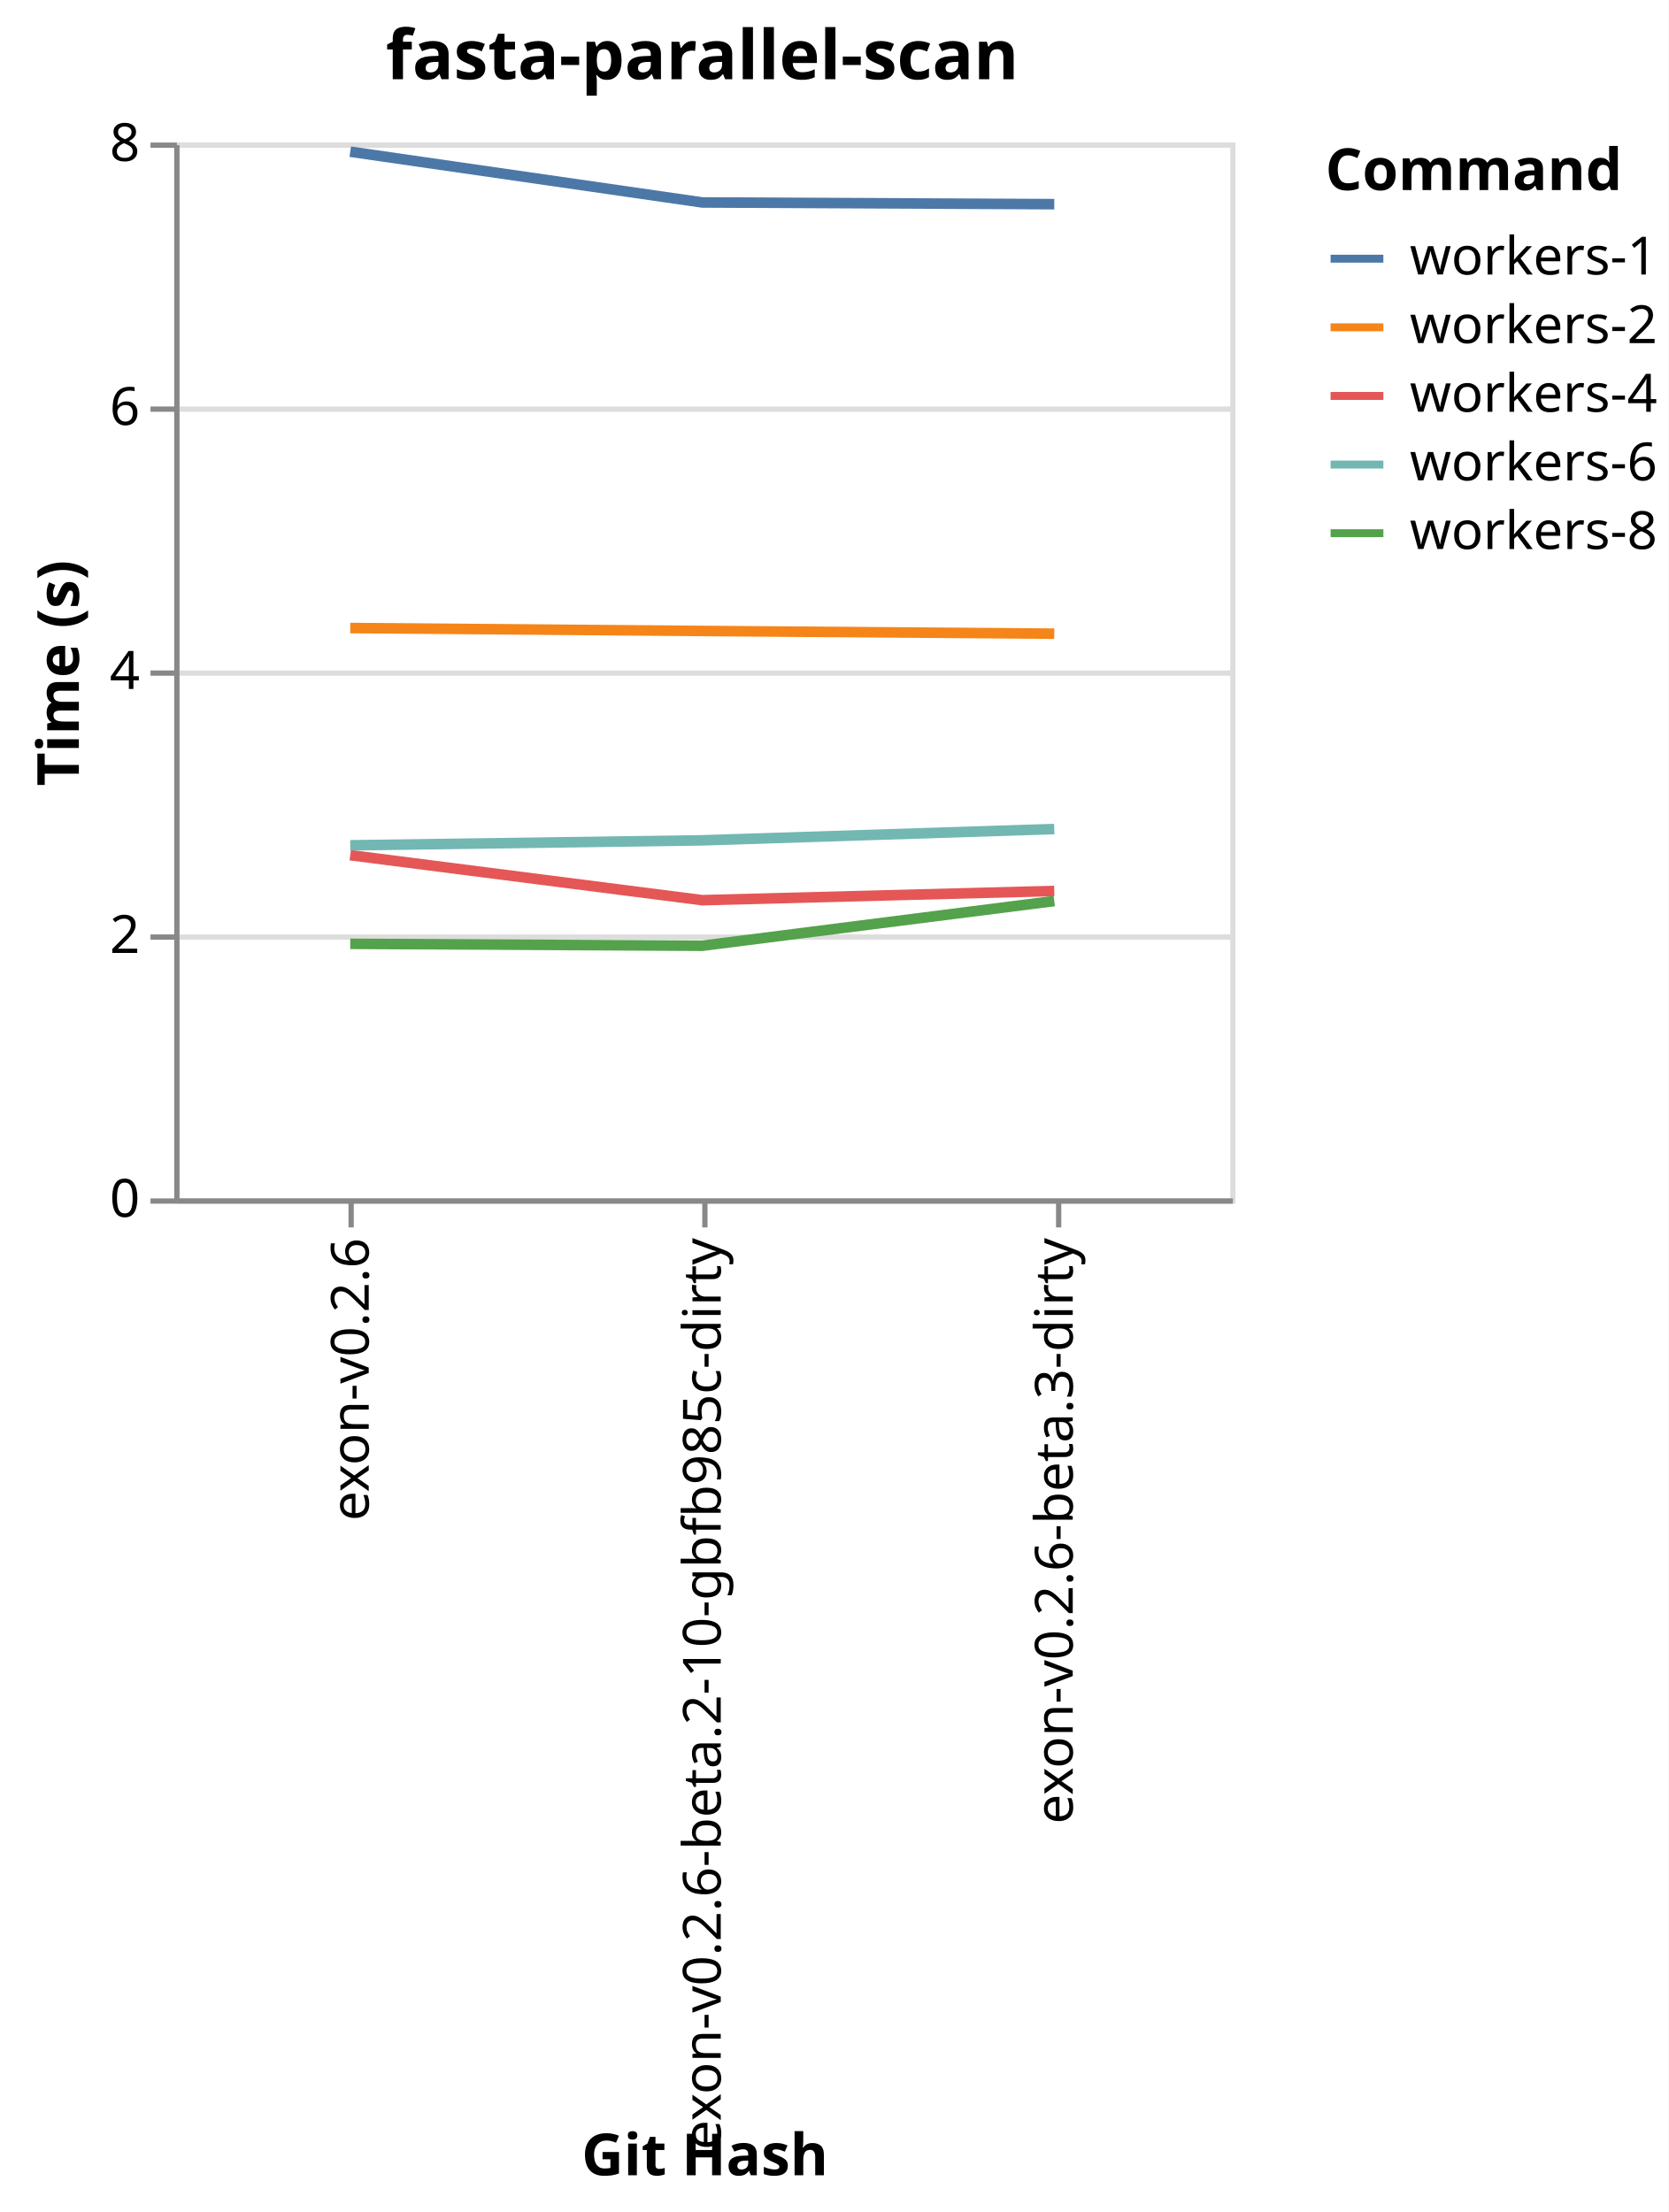
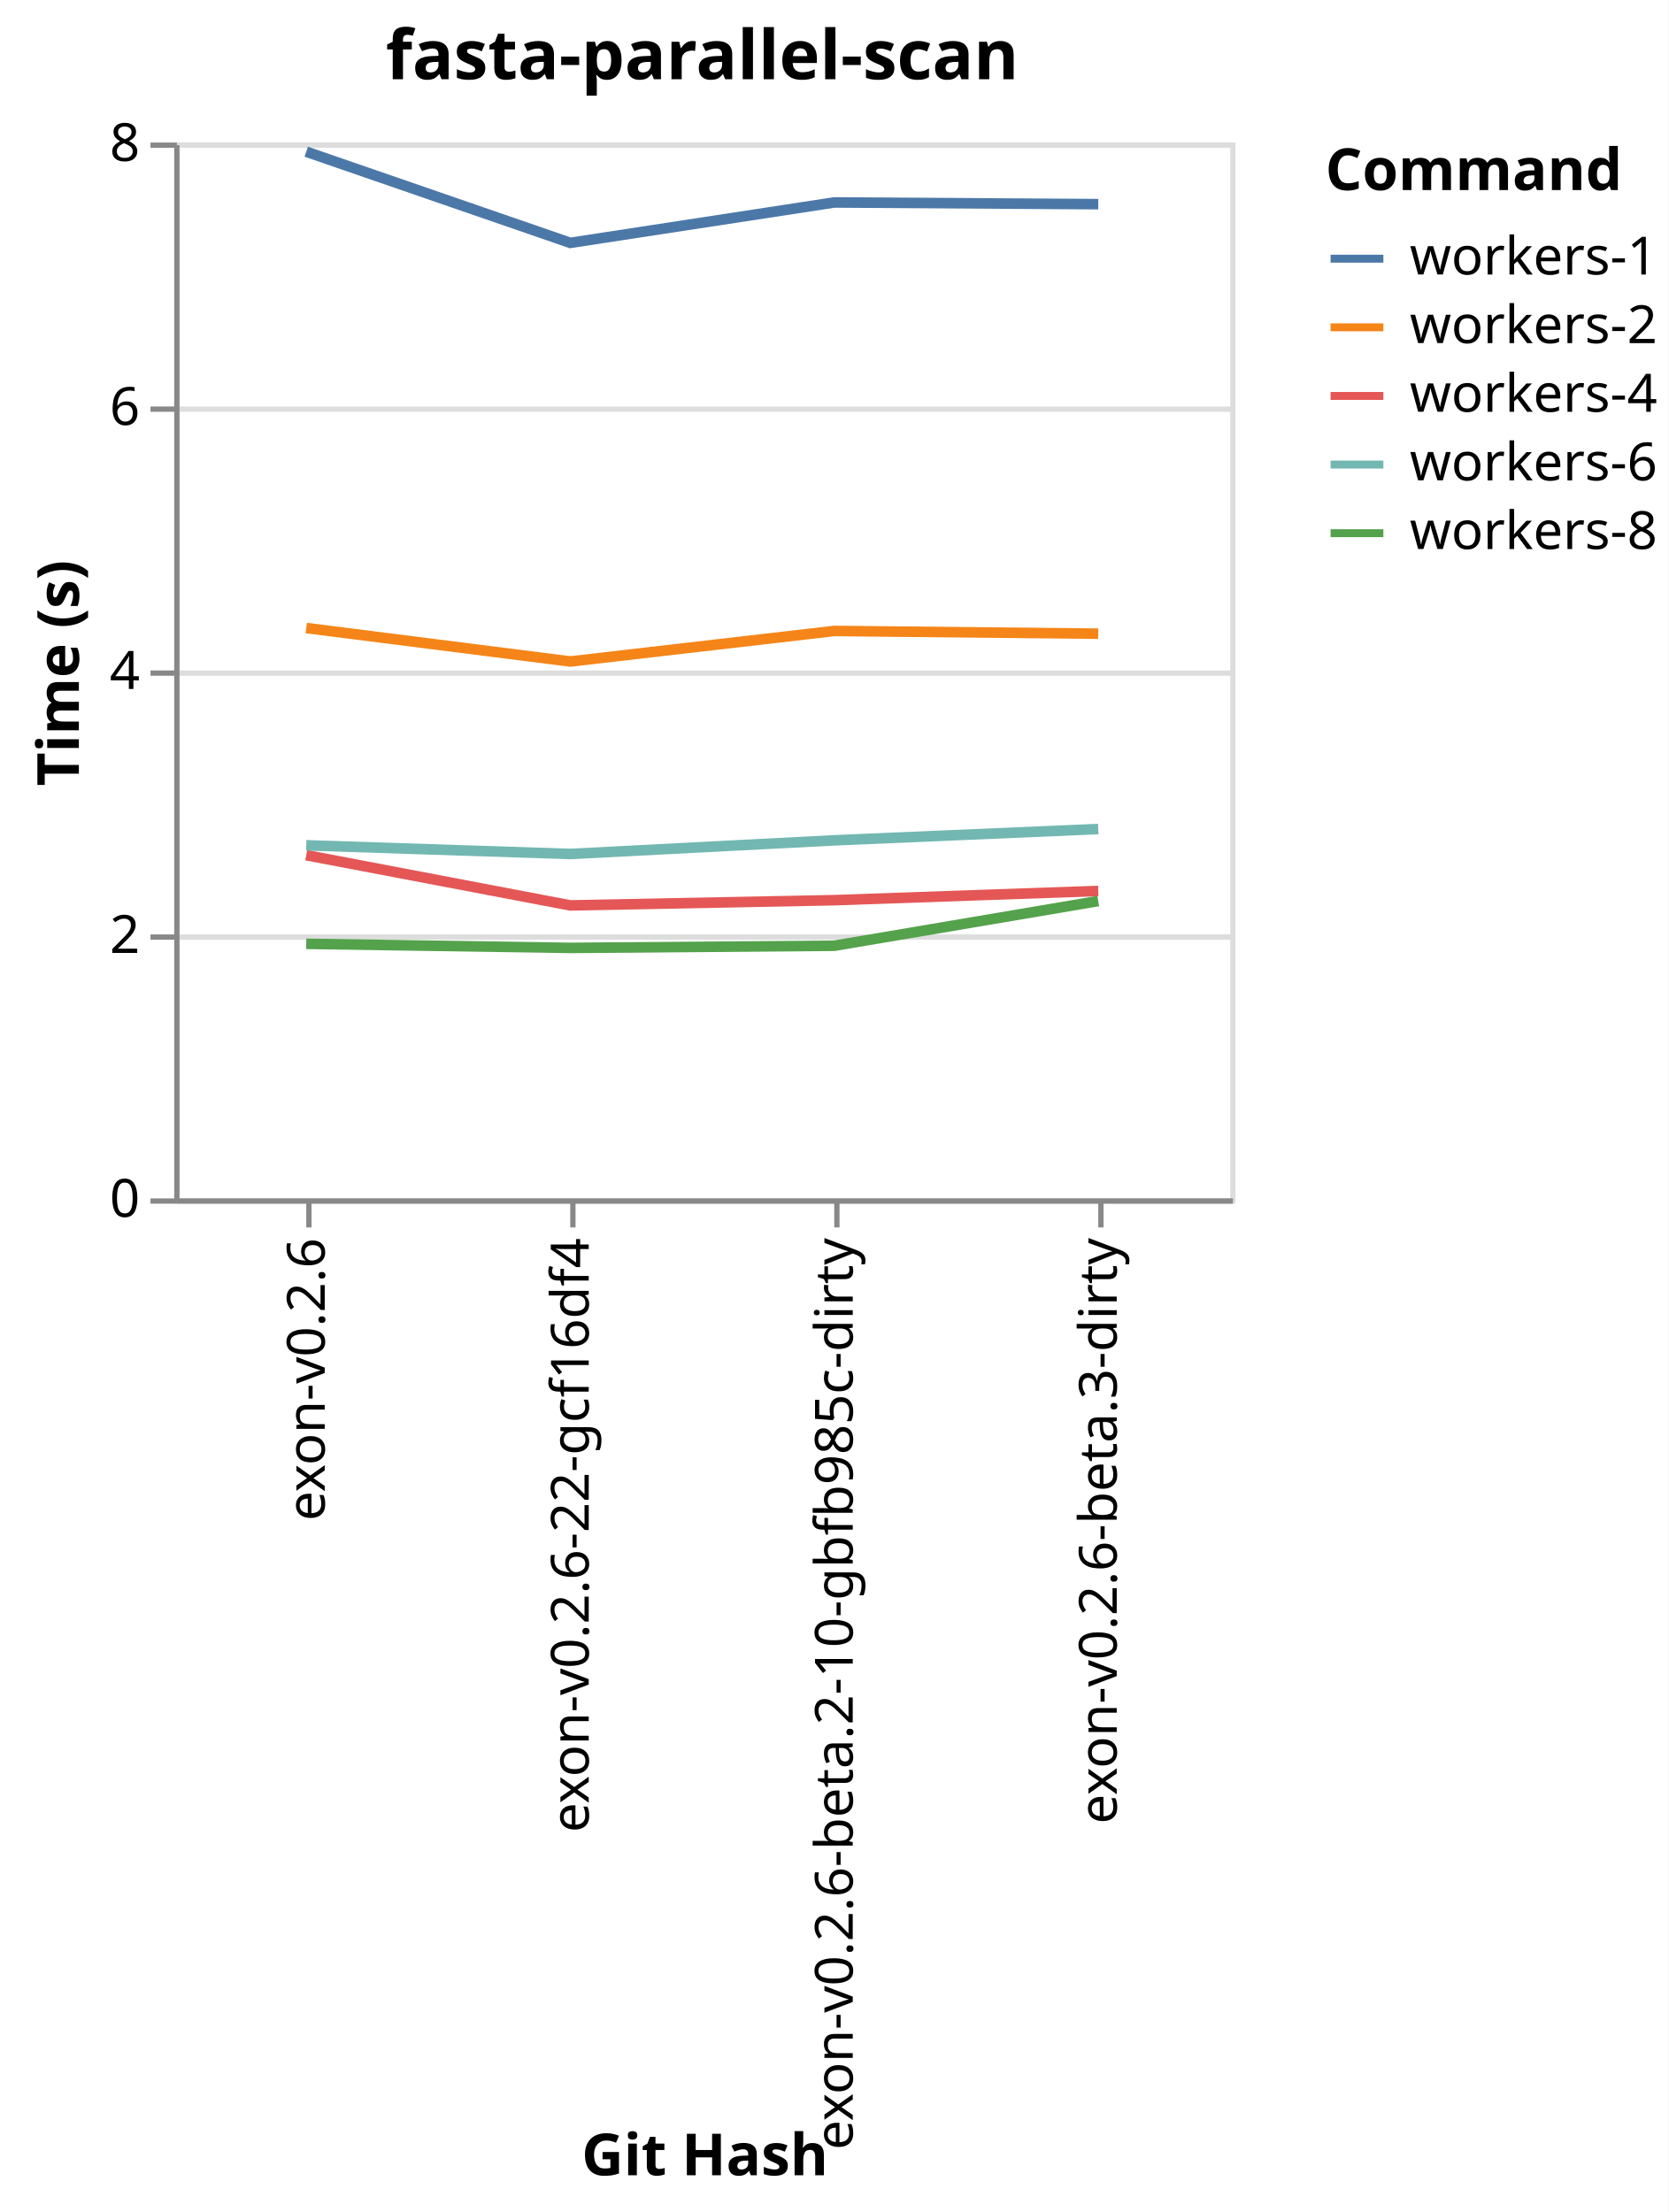
<svg xmlns="http://www.w3.org/2000/svg" version="1.1" class="marks" width="316" height="419" viewBox="0 0 316 419">
  <rect width="316" height="419" fill="white" />
  <g fill="none" stroke-miterlimit="10" transform="translate(33,27)">
    <g class="mark-group role-frame root" role="graphics-object" aria-roledescription="group mark container">
      <g transform="translate(0,0)">
        <path class="background" aria-hidden="true" d="M0.5,0.5h200v200h-200Z" stroke="#ddd" />
        <g>
          <g class="mark-group role-axis" aria-hidden="true">
            <g transform="translate(0.5,0.5)">
              <path class="background" aria-hidden="true" d="M0,0h0v0h0Z" pointer-events="none" />
              <g>
                <g class="mark-rule role-axis-grid" pointer-events="none">
                  <line transform="translate(0,200)" x2="200" y2="0" stroke="#ddd" stroke-width="1" opacity="1" />
                  <line transform="translate(0,150)" x2="200" y2="0" stroke="#ddd" stroke-width="1" opacity="1" />
                  <line transform="translate(0,100)" x2="200" y2="0" stroke="#ddd" stroke-width="1" opacity="1" />
                  <line transform="translate(0,50)" x2="200" y2="0" stroke="#ddd" stroke-width="1" opacity="1" />
                  <line transform="translate(0,0)" x2="200" y2="0" stroke="#ddd" stroke-width="1" opacity="1" />
                </g>
              </g>
              <path class="foreground" aria-hidden="true" d="" pointer-events="none" display="none" />
            </g>
          </g>
-           <g class="mark-group role-axis" role="graphics-symbol" aria-roledescription="axis" aria-label="X-axis titled 'Git Hash' for a discrete scale with 3 values: exon-v0.2.6, exon-v0.2.6-beta.2-10-gbfb985c-dirty, exon-v0.2.6-beta.3-dirty">
+           <g class="mark-group role-axis" role="graphics-symbol" aria-roledescription="axis" aria-label="X-axis titled 'Git Hash' for a discrete scale with 4 values: exon-v0.2.6, exon-v0.2.6-22-gcf16df4, exon-v0.2.6-beta.2-10-gbfb985c-dirty, exon-v0.2.6-beta.3-dirty">
            <g transform="translate(0.5,200.5)">
              <path class="background" aria-hidden="true" d="M0,0h0v0h0Z" pointer-events="none" />
              <g>
                <g class="mark-rule role-axis-tick" pointer-events="none">
-                   <line transform="translate(33,0)" x2="0" y2="5" stroke="#888" stroke-width="1" opacity="1" />
-                   <line transform="translate(100,0)" x2="0" y2="5" stroke="#888" stroke-width="1" opacity="1" />
-                   <line transform="translate(167,0)" x2="0" y2="5" stroke="#888" stroke-width="1" opacity="1" />
+                   <line transform="translate(25,0)" x2="0" y2="5" stroke="#888" stroke-width="1" opacity="1" />
+                   <line transform="translate(75,0)" x2="0" y2="5" stroke="#888" stroke-width="1" opacity="1" />
+                   <line transform="translate(125,0)" x2="0" y2="5" stroke="#888" stroke-width="1" opacity="1" />
+                   <line transform="translate(175,0)" x2="0" y2="5" stroke="#888" stroke-width="1" opacity="1" />
                </g>
                <g class="mark-text role-axis-label" pointer-events="none">
-                   <text text-anchor="end" transform="translate(33.33333,7) rotate(270) translate(0,3)" font-family="sans-serif" font-size="10px" fill="#000" opacity="1">exon-v0.2.6</text>
-                   <text text-anchor="end" transform="translate(100,7) rotate(270) translate(0,3)" font-family="sans-serif" font-size="10px" fill="#000" opacity="1">exon-v0.2.6-beta.2-10-gbfb985c-dirty</text>
-                   <text text-anchor="end" transform="translate(166.6667,7) rotate(270) translate(0,3)" font-family="sans-serif" font-size="10px" fill="#000" opacity="1">exon-v0.2.6-beta.3-dirty</text>
+                   <text text-anchor="end" transform="translate(25,7) rotate(270) translate(0,3)" font-family="sans-serif" font-size="10px" fill="#000" opacity="1">exon-v0.2.6</text>
+                   <text text-anchor="end" transform="translate(75,7) rotate(270) translate(0,3)" font-family="sans-serif" font-size="10px" fill="#000" opacity="1">exon-v0.2.6-22-gcf16df4</text>
+                   <text text-anchor="end" transform="translate(125,7) rotate(270) translate(0,3)" font-family="sans-serif" font-size="10px" fill="#000" opacity="1">exon-v0.2.6-beta.2-10-gbfb985c-dirty</text>
+                   <text text-anchor="end" transform="translate(175,7) rotate(270) translate(0,3)" font-family="sans-serif" font-size="10px" fill="#000" opacity="1">exon-v0.2.6-beta.3-dirty</text>
                </g>
                <g class="mark-rule role-axis-domain" pointer-events="none">
                  <line transform="translate(0,0)" x2="200" y2="0" stroke="#888" stroke-width="1" opacity="1" />
                </g>
                <g class="mark-text role-axis-title" pointer-events="none">
                  <text text-anchor="middle" transform="translate(100,184.541)" font-family="sans-serif" font-size="11px" font-weight="bold" fill="#000" opacity="1">Git Hash</text>
                </g>
              </g>
              <path class="foreground" aria-hidden="true" d="" pointer-events="none" display="none" />
            </g>
          </g>
          <g class="mark-group role-axis" role="graphics-symbol" aria-roledescription="axis" aria-label="Y-axis titled 'Time (s)' for a linear scale with values from 0 to 8">
            <g transform="translate(0.5,0.5)">
              <path class="background" aria-hidden="true" d="M0,0h0v0h0Z" pointer-events="none" />
              <g>
                <g class="mark-rule role-axis-tick" pointer-events="none">
                  <line transform="translate(0,200)" x2="-5" y2="0" stroke="#888" stroke-width="1" opacity="1" />
                  <line transform="translate(0,150)" x2="-5" y2="0" stroke="#888" stroke-width="1" opacity="1" />
                  <line transform="translate(0,100)" x2="-5" y2="0" stroke="#888" stroke-width="1" opacity="1" />
                  <line transform="translate(0,50)" x2="-5" y2="0" stroke="#888" stroke-width="1" opacity="1" />
                  <line transform="translate(0,0)" x2="-5" y2="0" stroke="#888" stroke-width="1" opacity="1" />
                </g>
                <g class="mark-text role-axis-label" pointer-events="none">
                  <text text-anchor="end" transform="translate(-7,203)" font-family="sans-serif" font-size="10px" fill="#000" opacity="1">0</text>
                  <text text-anchor="end" transform="translate(-7,153)" font-family="sans-serif" font-size="10px" fill="#000" opacity="1">2</text>
                  <text text-anchor="end" transform="translate(-7,103)" font-family="sans-serif" font-size="10px" fill="#000" opacity="1">4</text>
                  <text text-anchor="end" transform="translate(-7,53)" font-family="sans-serif" font-size="10px" fill="#000" opacity="1">6</text>
                  <text text-anchor="end" transform="translate(-7,3)" font-family="sans-serif" font-size="10px" fill="#000" opacity="1">8</text>
                </g>
                <g class="mark-rule role-axis-domain" pointer-events="none">
                  <line transform="translate(0,200)" x2="0" y2="-200" stroke="#888" stroke-width="1" opacity="1" />
                </g>
                <g class="mark-text role-axis-title" pointer-events="none">
                  <text text-anchor="middle" transform="translate(-16.56152,100) rotate(-90) translate(0,-2)" font-family="sans-serif" font-size="11px" font-weight="bold" fill="#000" opacity="1">Time (s)</text>
                </g>
              </g>
              <path class="foreground" aria-hidden="true" d="" pointer-events="none" display="none" />
            </g>
          </g>
          <g class="mark-group role-scope pathgroup" role="graphics-object" aria-roledescription="group mark container">
            <g transform="translate(0,0)">
              <path class="background" aria-hidden="true" d="M0,0h200v200h-200Z" />
              <g>
                <g class="mark-line role-mark marks" role="graphics-object" aria-roledescription="line mark container">
-                   <path aria-label="Git Hash: exon-v0.2.6; Time (s): 7.9306099216; Command: workers-1" role="graphics-symbol" aria-roledescription="line mark" d="M33.333,1.735L100,11.349L166.667,11.674" stroke="#4c78a8" stroke-width="2" />
-                 </g>
-               </g>
-               <path class="foreground" aria-hidden="true" d="" display="none" />
-             </g>
-             <g transform="translate(0,0)">
-               <path class="background" aria-hidden="true" d="M0,0h200v200h-200Z" />
-               <g>
-                 <g class="mark-line role-mark marks" role="graphics-object" aria-roledescription="line mark container">
-                   <path aria-label="Git Hash: exon-v0.2.6; Time (s): 4.321540772; Command: workers-2" role="graphics-symbol" aria-roledescription="line mark" d="M33.333,91.961L100,92.518L166.667,93.034" stroke="#f58518" stroke-width="2" />
-                 </g>
-               </g>
-               <path class="foreground" aria-hidden="true" d="" display="none" />
-             </g>
-             <g transform="translate(0,0)">
-               <path class="background" aria-hidden="true" d="M0,0h200v200h-200Z" />
-               <g>
-                 <g class="mark-line role-mark marks" role="graphics-object" aria-roledescription="line mark container">
-                   <path aria-label="Git Hash: exon-v0.2.6; Time (s): 2.6004633218; Command: workers-4" role="graphics-symbol" aria-roledescription="line mark" d="M33.333,134.988L100,143.514L166.667,141.766" stroke="#e45756" stroke-width="2" />
-                 </g>
-               </g>
-               <path class="foreground" aria-hidden="true" d="" display="none" />
-             </g>
-             <g transform="translate(0,0)">
-               <path class="background" aria-hidden="true" d="M0,0h200v200h-200Z" />
-               <g>
-                 <g class="mark-line role-mark marks" role="graphics-object" aria-roledescription="line mark container">
-                   <path aria-label="Git Hash: exon-v0.2.6; Time (s): 2.6752526384; Command: workers-6" role="graphics-symbol" aria-roledescription="line mark" d="M33.333,133.119L100,132.177L166.667,130.035" stroke="#72b7b2" stroke-width="2" />
-                 </g>
-               </g>
-               <path class="foreground" aria-hidden="true" d="" display="none" />
-             </g>
-             <g transform="translate(0,0)">
-               <path class="background" aria-hidden="true" d="M0,0h200v200h-200Z" />
-               <g>
-                 <g class="mark-line role-mark marks" role="graphics-object" aria-roledescription="line mark container">
-                   <path aria-label="Git Hash: exon-v0.2.6; Time (s): 1.928841855; Command: workers-8" role="graphics-symbol" aria-roledescription="line mark" d="M33.333,151.779L100,152.146L166.667,143.675" stroke="#54a24b" stroke-width="2" />
+                   <path aria-label="Git Hash: exon-v0.2.6; Time (s): 7.9306099216; Command: workers-1" role="graphics-symbol" aria-roledescription="line mark" d="M25,1.735L75,19.003L125,11.349L175,11.674" stroke="#4c78a8" stroke-width="2" />
+                 </g>
+               </g>
+               <path class="foreground" aria-hidden="true" d="" display="none" />
+             </g>
+             <g transform="translate(0,0)">
+               <path class="background" aria-hidden="true" d="M0,0h200v200h-200Z" />
+               <g>
+                 <g class="mark-line role-mark marks" role="graphics-object" aria-roledescription="line mark container">
+                   <path aria-label="Git Hash: exon-v0.2.6; Time (s): 4.321540772; Command: workers-2" role="graphics-symbol" aria-roledescription="line mark" d="M25,91.961L75,98.3L125,92.518L175,93.034" stroke="#f58518" stroke-width="2" />
+                 </g>
+               </g>
+               <path class="foreground" aria-hidden="true" d="" display="none" />
+             </g>
+             <g transform="translate(0,0)">
+               <path class="background" aria-hidden="true" d="M0,0h200v200h-200Z" />
+               <g>
+                 <g class="mark-line role-mark marks" role="graphics-object" aria-roledescription="line mark container">
+                   <path aria-label="Git Hash: exon-v0.2.6; Time (s): 2.6004633218; Command: workers-4" role="graphics-symbol" aria-roledescription="line mark" d="M25,134.988L75,144.501L125,143.514L175,141.766" stroke="#e45756" stroke-width="2" />
+                 </g>
+               </g>
+               <path class="foreground" aria-hidden="true" d="" display="none" />
+             </g>
+             <g transform="translate(0,0)">
+               <path class="background" aria-hidden="true" d="M0,0h200v200h-200Z" />
+               <g>
+                 <g class="mark-line role-mark marks" role="graphics-object" aria-roledescription="line mark container">
+                   <path aria-label="Git Hash: exon-v0.2.6; Time (s): 2.6752526384; Command: workers-6" role="graphics-symbol" aria-roledescription="line mark" d="M25,133.119L75,134.76L125,132.177L175,130.035" stroke="#72b7b2" stroke-width="2" />
+                 </g>
+               </g>
+               <path class="foreground" aria-hidden="true" d="" display="none" />
+             </g>
+             <g transform="translate(0,0)">
+               <path class="background" aria-hidden="true" d="M0,0h200v200h-200Z" />
+               <g>
+                 <g class="mark-line role-mark marks" role="graphics-object" aria-roledescription="line mark container">
+                   <path aria-label="Git Hash: exon-v0.2.6; Time (s): 1.928841855; Command: workers-8" role="graphics-symbol" aria-roledescription="line mark" d="M25,151.779L75,152.553L125,152.146L175,143.675" stroke="#54a24b" stroke-width="2" />
                </g>
              </g>
              <path class="foreground" aria-hidden="true" d="" display="none" />
            </g>
          </g>
          <g class="mark-group role-legend" role="graphics-symbol" aria-roledescription="legend" aria-label="Symbol legend titled 'Command' for stroke color with 5 values: workers-1, workers-2, workers-4, workers-6, workers-8">
            <g transform="translate(218,0)">
              <path class="background" aria-hidden="true" d="M0,0h60v79h-60Z" pointer-events="none" />
              <g>
                <g class="mark-group role-legend-entry">
                  <g transform="translate(0,16)">
                    <path class="background" aria-hidden="true" d="M0,0h0v0h0Z" pointer-events="none" />
                    <g>
                      <g class="mark-group role-scope" role="graphics-object" aria-roledescription="group mark container">
                        <g transform="translate(0,0)">
                          <path class="background" aria-hidden="true" d="M0,0h59.896v11h-59.896Z" pointer-events="none" opacity="1" />
                          <g>
                            <g class="mark-symbol role-legend-symbol" pointer-events="none">
                              <path transform="translate(6,6)" d="M-5,0L5,0" stroke="#4c78a8" stroke-width="1.5" opacity="1" />
                            </g>
                            <g class="mark-text role-legend-label" pointer-events="none">
                              <text text-anchor="start" transform="translate(16,9)" font-family="sans-serif" font-size="10px" fill="#000" opacity="1">workers-1</text>
                            </g>
                          </g>
                          <path class="foreground" aria-hidden="true" d="" pointer-events="none" display="none" />
                        </g>
                        <g transform="translate(0,13)">
                          <path class="background" aria-hidden="true" d="M0,0h59.896v11h-59.896Z" pointer-events="none" opacity="1" />
                          <g>
                            <g class="mark-symbol role-legend-symbol" pointer-events="none">
                              <path transform="translate(6,6)" d="M-5,0L5,0" stroke="#f58518" stroke-width="1.5" opacity="1" />
                            </g>
                            <g class="mark-text role-legend-label" pointer-events="none">
                              <text text-anchor="start" transform="translate(16,9)" font-family="sans-serif" font-size="10px" fill="#000" opacity="1">workers-2</text>
                            </g>
                          </g>
                          <path class="foreground" aria-hidden="true" d="" pointer-events="none" display="none" />
                        </g>
                        <g transform="translate(0,26)">
                          <path class="background" aria-hidden="true" d="M0,0h59.896v11h-59.896Z" pointer-events="none" opacity="1" />
                          <g>
                            <g class="mark-symbol role-legend-symbol" pointer-events="none">
                              <path transform="translate(6,6)" d="M-5,0L5,0" stroke="#e45756" stroke-width="1.5" opacity="1" />
                            </g>
                            <g class="mark-text role-legend-label" pointer-events="none">
                              <text text-anchor="start" transform="translate(16,9)" font-family="sans-serif" font-size="10px" fill="#000" opacity="1">workers-4</text>
                            </g>
                          </g>
                          <path class="foreground" aria-hidden="true" d="" pointer-events="none" display="none" />
                        </g>
                        <g transform="translate(0,39)">
                          <path class="background" aria-hidden="true" d="M0,0h59.896v11h-59.896Z" pointer-events="none" opacity="1" />
                          <g>
                            <g class="mark-symbol role-legend-symbol" pointer-events="none">
                              <path transform="translate(6,6)" d="M-5,0L5,0" stroke="#72b7b2" stroke-width="1.5" opacity="1" />
                            </g>
                            <g class="mark-text role-legend-label" pointer-events="none">
                              <text text-anchor="start" transform="translate(16,9)" font-family="sans-serif" font-size="10px" fill="#000" opacity="1">workers-6</text>
                            </g>
                          </g>
                          <path class="foreground" aria-hidden="true" d="" pointer-events="none" display="none" />
                        </g>
                        <g transform="translate(0,52)">
                          <path class="background" aria-hidden="true" d="M0,0h59.896v11h-59.896Z" pointer-events="none" opacity="1" />
                          <g>
                            <g class="mark-symbol role-legend-symbol" pointer-events="none">
                              <path transform="translate(6,6)" d="M-5,0L5,0" stroke="#54a24b" stroke-width="1.5" opacity="1" />
                            </g>
                            <g class="mark-text role-legend-label" pointer-events="none">
                              <text text-anchor="start" transform="translate(16,9)" font-family="sans-serif" font-size="10px" fill="#000" opacity="1">workers-8</text>
                            </g>
                          </g>
                          <path class="foreground" aria-hidden="true" d="" pointer-events="none" display="none" />
                        </g>
                      </g>
                    </g>
                    <path class="foreground" aria-hidden="true" d="" pointer-events="none" display="none" />
                  </g>
                </g>
                <g class="mark-text role-legend-title" pointer-events="none">
                  <text text-anchor="start" transform="translate(0,9)" font-family="sans-serif" font-size="11px" font-weight="bold" fill="#000" opacity="1">Command</text>
                </g>
              </g>
              <path class="foreground" aria-hidden="true" d="" pointer-events="none" display="none" />
            </g>
          </g>
          <g class="mark-group role-title">
            <g transform="translate(100,-22)">
              <path class="background" aria-hidden="true" d="M0,0h0v0h0Z" pointer-events="none" />
              <g>
                <g class="mark-text role-title-text" role="graphics-symbol" aria-roledescription="title" aria-label="Title text 'fasta-parallel-scan'" pointer-events="none">
                  <text text-anchor="middle" transform="translate(0,10)" font-family="sans-serif" font-size="13px" font-weight="bold" fill="#000" opacity="1">fasta-parallel-scan</text>
                </g>
              </g>
              <path class="foreground" aria-hidden="true" d="" pointer-events="none" display="none" />
            </g>
          </g>
        </g>
        <path class="foreground" aria-hidden="true" d="" display="none" />
      </g>
    </g>
  </g>
</svg>
